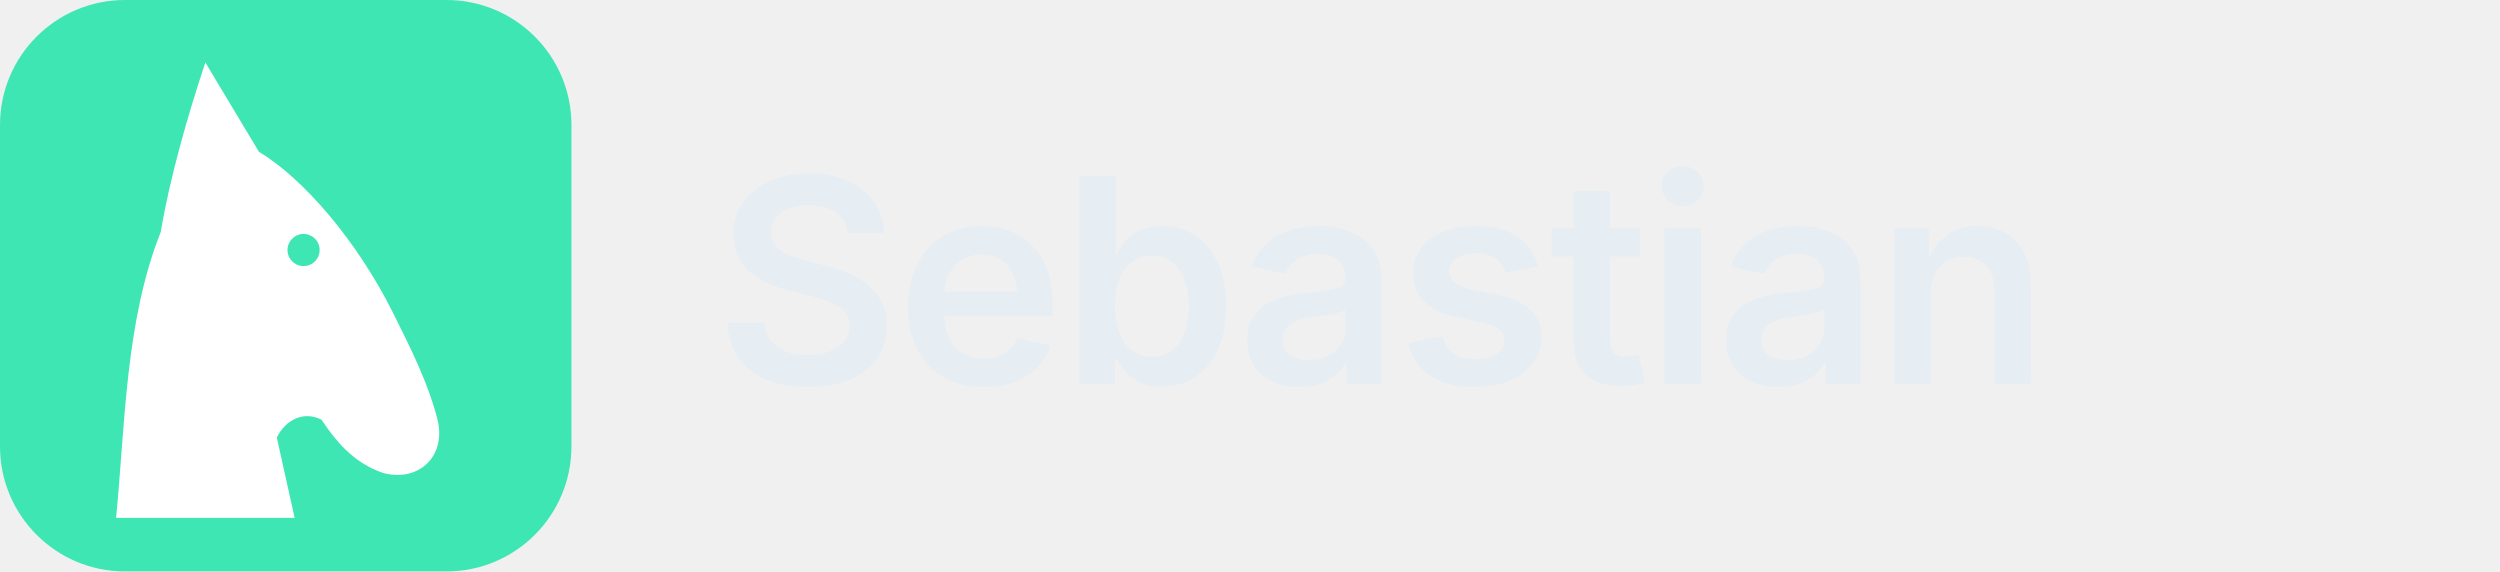
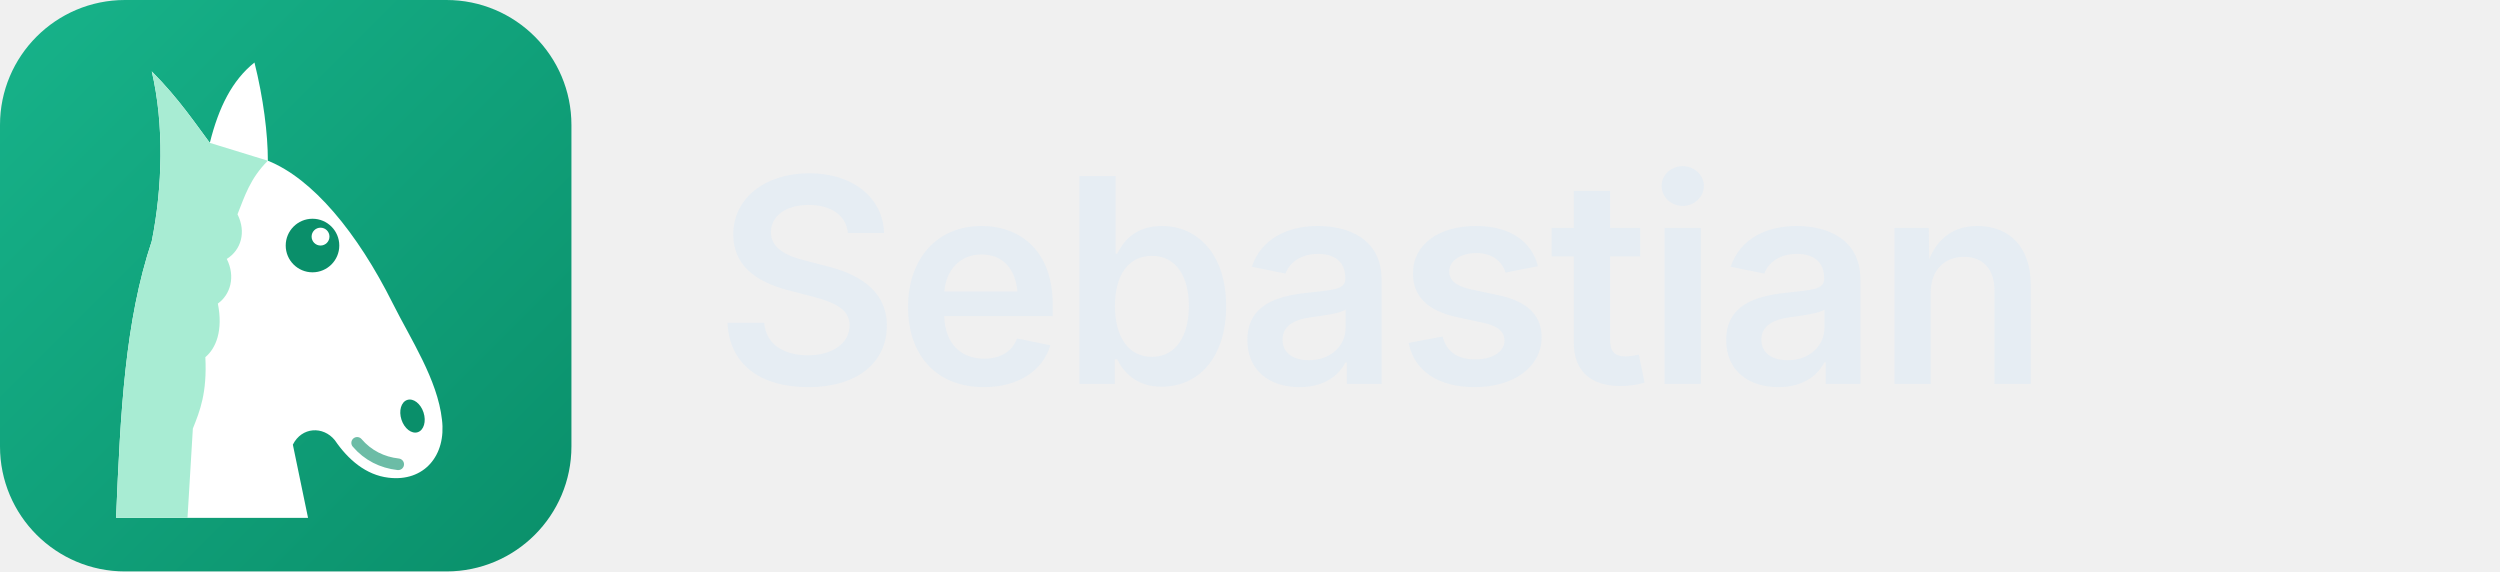
<svg xmlns="http://www.w3.org/2000/svg" viewBox="0 0 280 64" role="img" aria-label="Sebastian">
-   <rect width="64" height="64" rx="14" fill="#3ee6b4" />
-   <path d="M23 7 L29 17 C34 20 40 27 44 35 C46 39 48 43 49 47 C50 51 47 54 43 53 C40 52 38 50 36 47 C34 46 32 47 31 49 L33 58 L13 58 C14 48 14 36 18 26 C19 20 21 13 23 7 Z" fill="#fff" />
-   <circle cx="34" cy="28" r="1.8" fill="#3ee6b4" />
+   <defs>
+     <linearGradient id="g" x1="0" y1="0" x2="1" y2="1">
+       <stop offset="0" stop-color="#17b38a" />
+       <stop offset="1" stop-color="#0a8f6a" />
+     </linearGradient>
+   </defs>
+   <g transform="translate(0 0) scale(1)">
+     <rect width="64" height="64" rx="14" fill="url(#g)" />
+     <path d="M17 8 C20 11 22 14 23.5 16 C24.5 12 26 9 28.5 7 C29.5 11 30 15 30 18 C35 20 40 26 44 34 C46 38 49 42.5 49.5 47 C50 51 47.5 54 43.5 53.5 C41 53.2 39 51.5 37.5 49.3 C36.2 47.7 33.8 47.8 32.8 49.8 L34.5 58 L13 58 C13.5 46 14 36 17 27 C18.2 21 18.4 14 17 8 Z" fill="#fff" />
+     <path d="M17 8 C20 11 22 14 23.5 16 L30 18 C28 20 27.4 22 26.6 24 C27.6 26 27 28 25.4 29 C26.4 31 25.8 33 24.4 34 C25 37 24.2 39 23 40 C23.2 44 22.4 46 21.6 48 L21 58 L13 58 C13.5 46 14 36 17 27 C18.2 21 18.4 14 17 8 Z" fill="#a8ecd3" />
+     <path d="M44.6 52 C42.8 51.8 41.2 51 40 49.6" fill="none" stroke="#0a8f6a" stroke-width="1.3" stroke-linecap="round" opacity=".6" />
+     <ellipse cx="46.2" cy="46.6" rx="1.3" ry="1.9" transform="rotate(-18 46.2 46.6)" fill="#0a8f6a" />
+     <circle cx="35" cy="27.5" r="3" fill="#0a8f6a" />
+     <circle cx="35.9" cy="26.5" r="1" fill="#fff" />
+   </g>
  <text x="80" y="43" font-family="system-ui,-apple-system,'Segoe UI',sans-serif" font-size="32" font-weight="600" letter-spacing="-0.5" fill="#e6edf3">Sebastian</text>
</svg>
